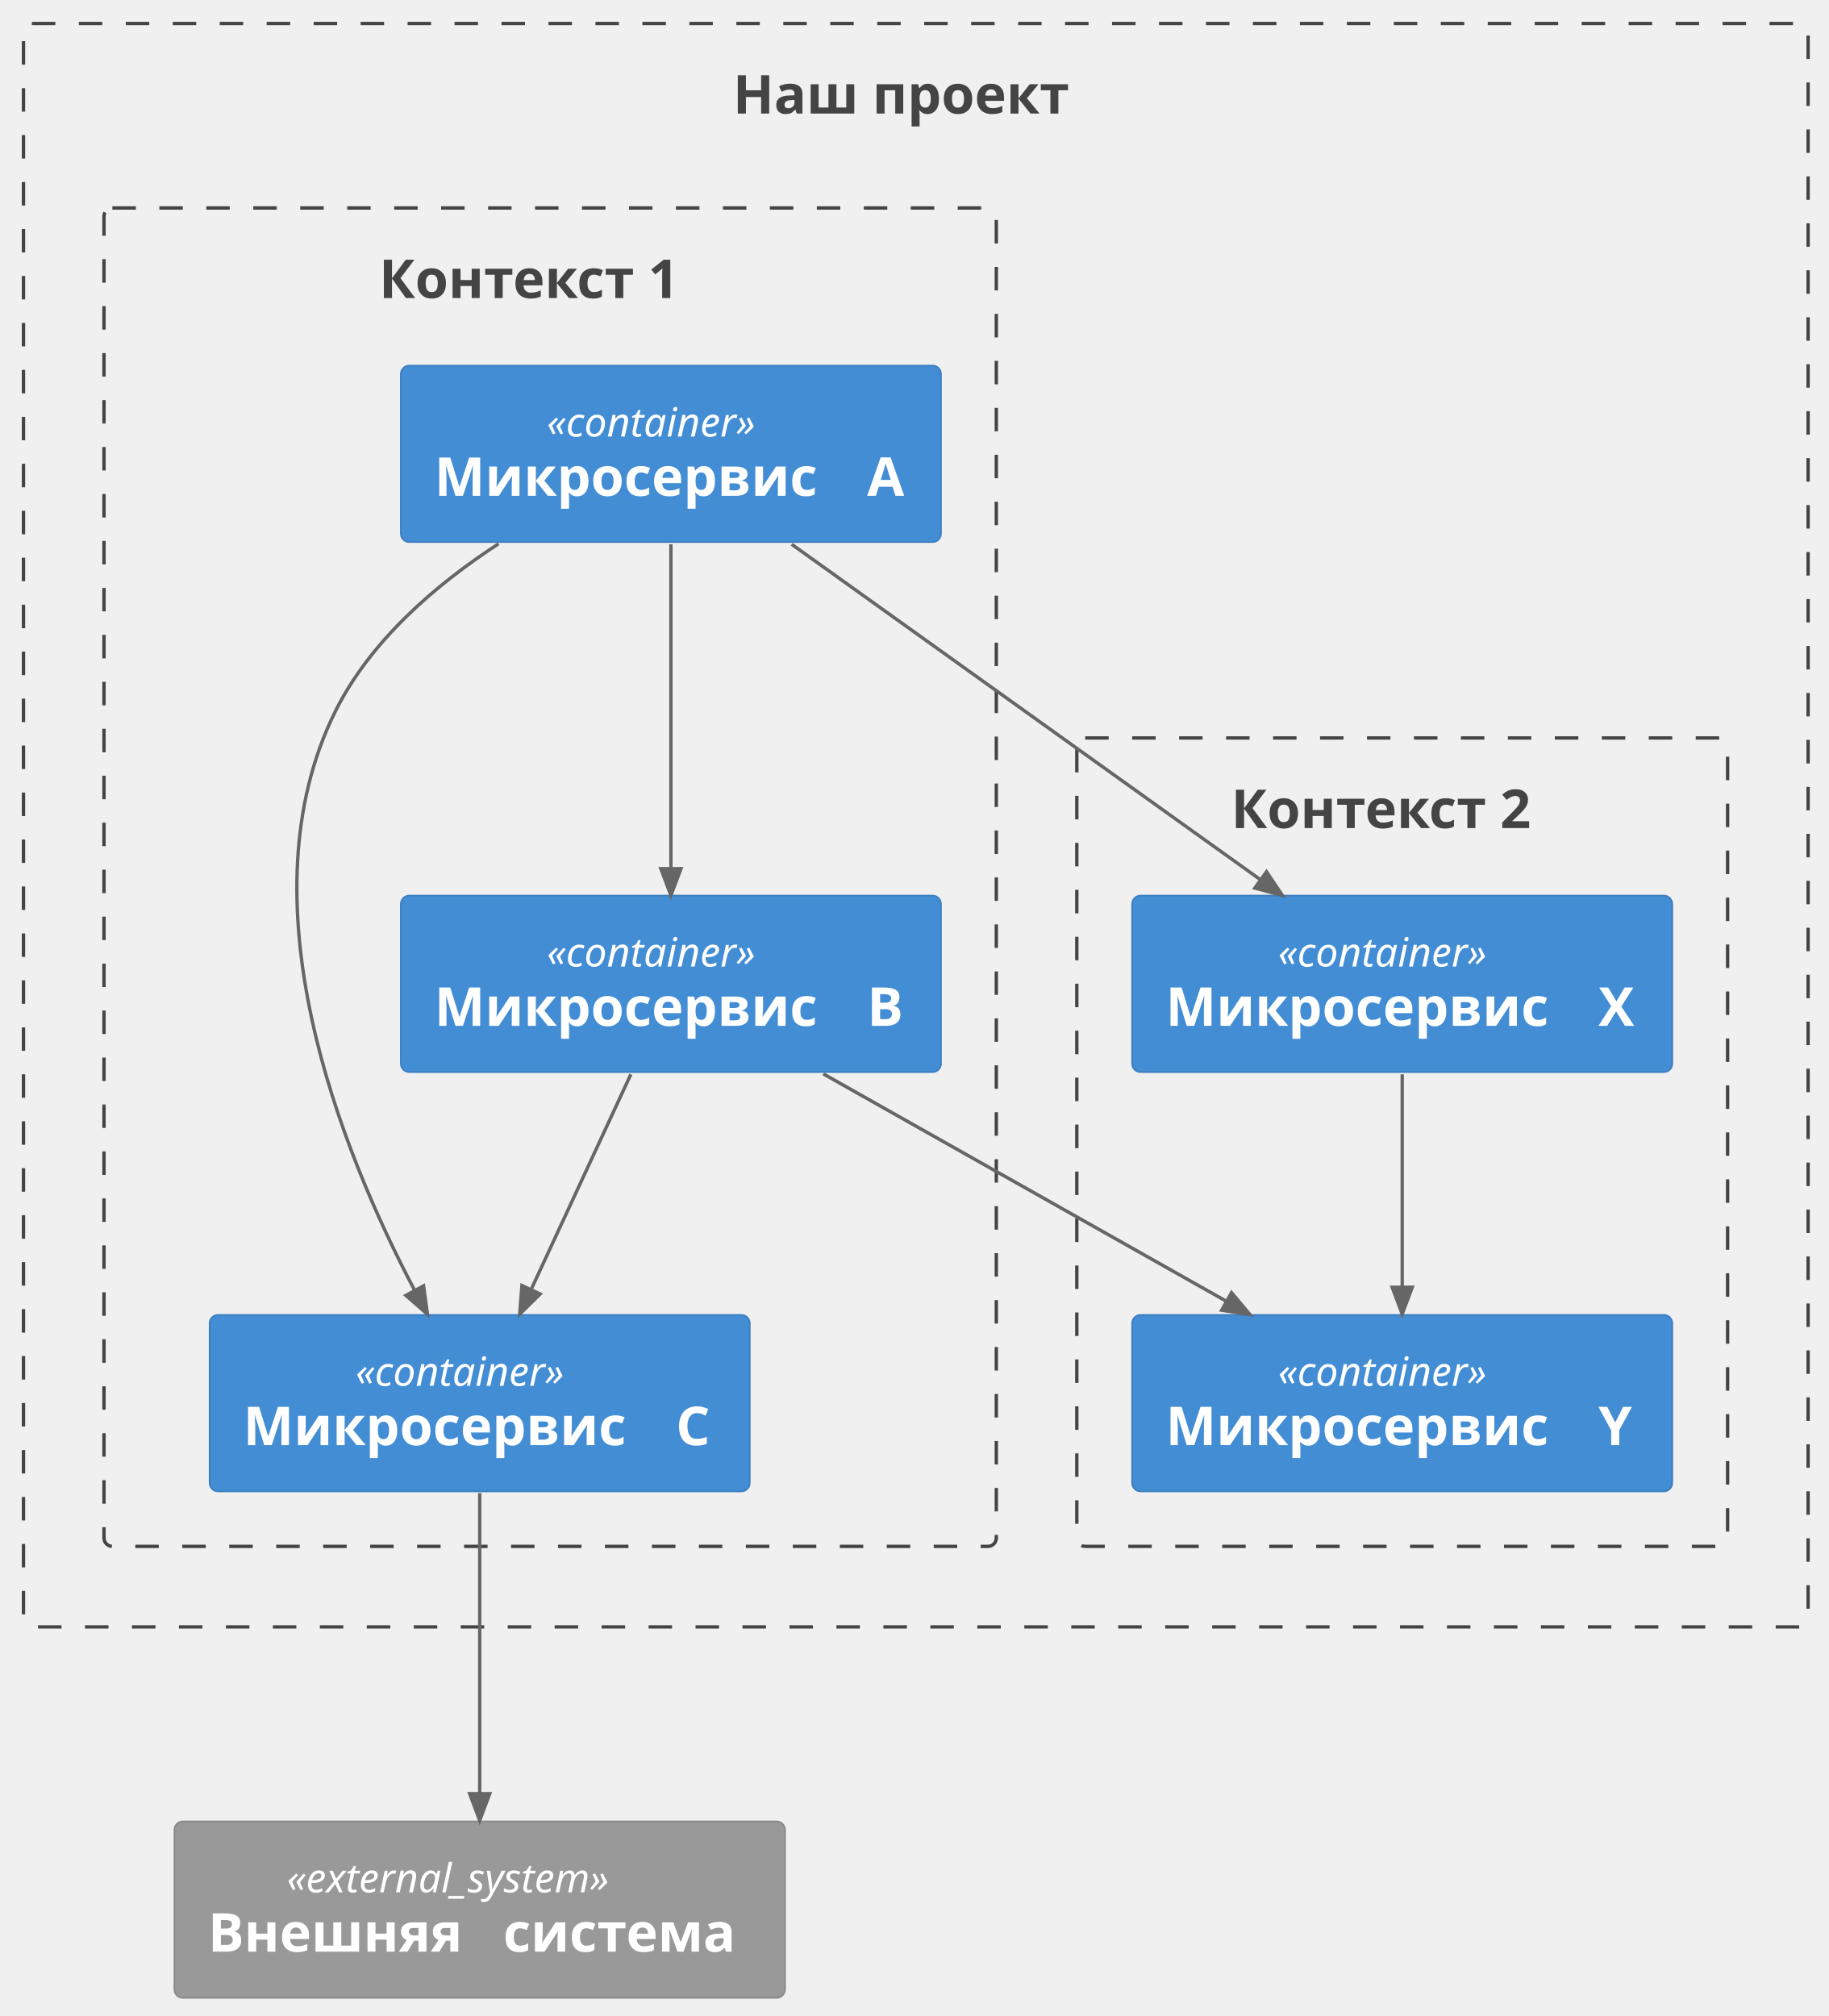
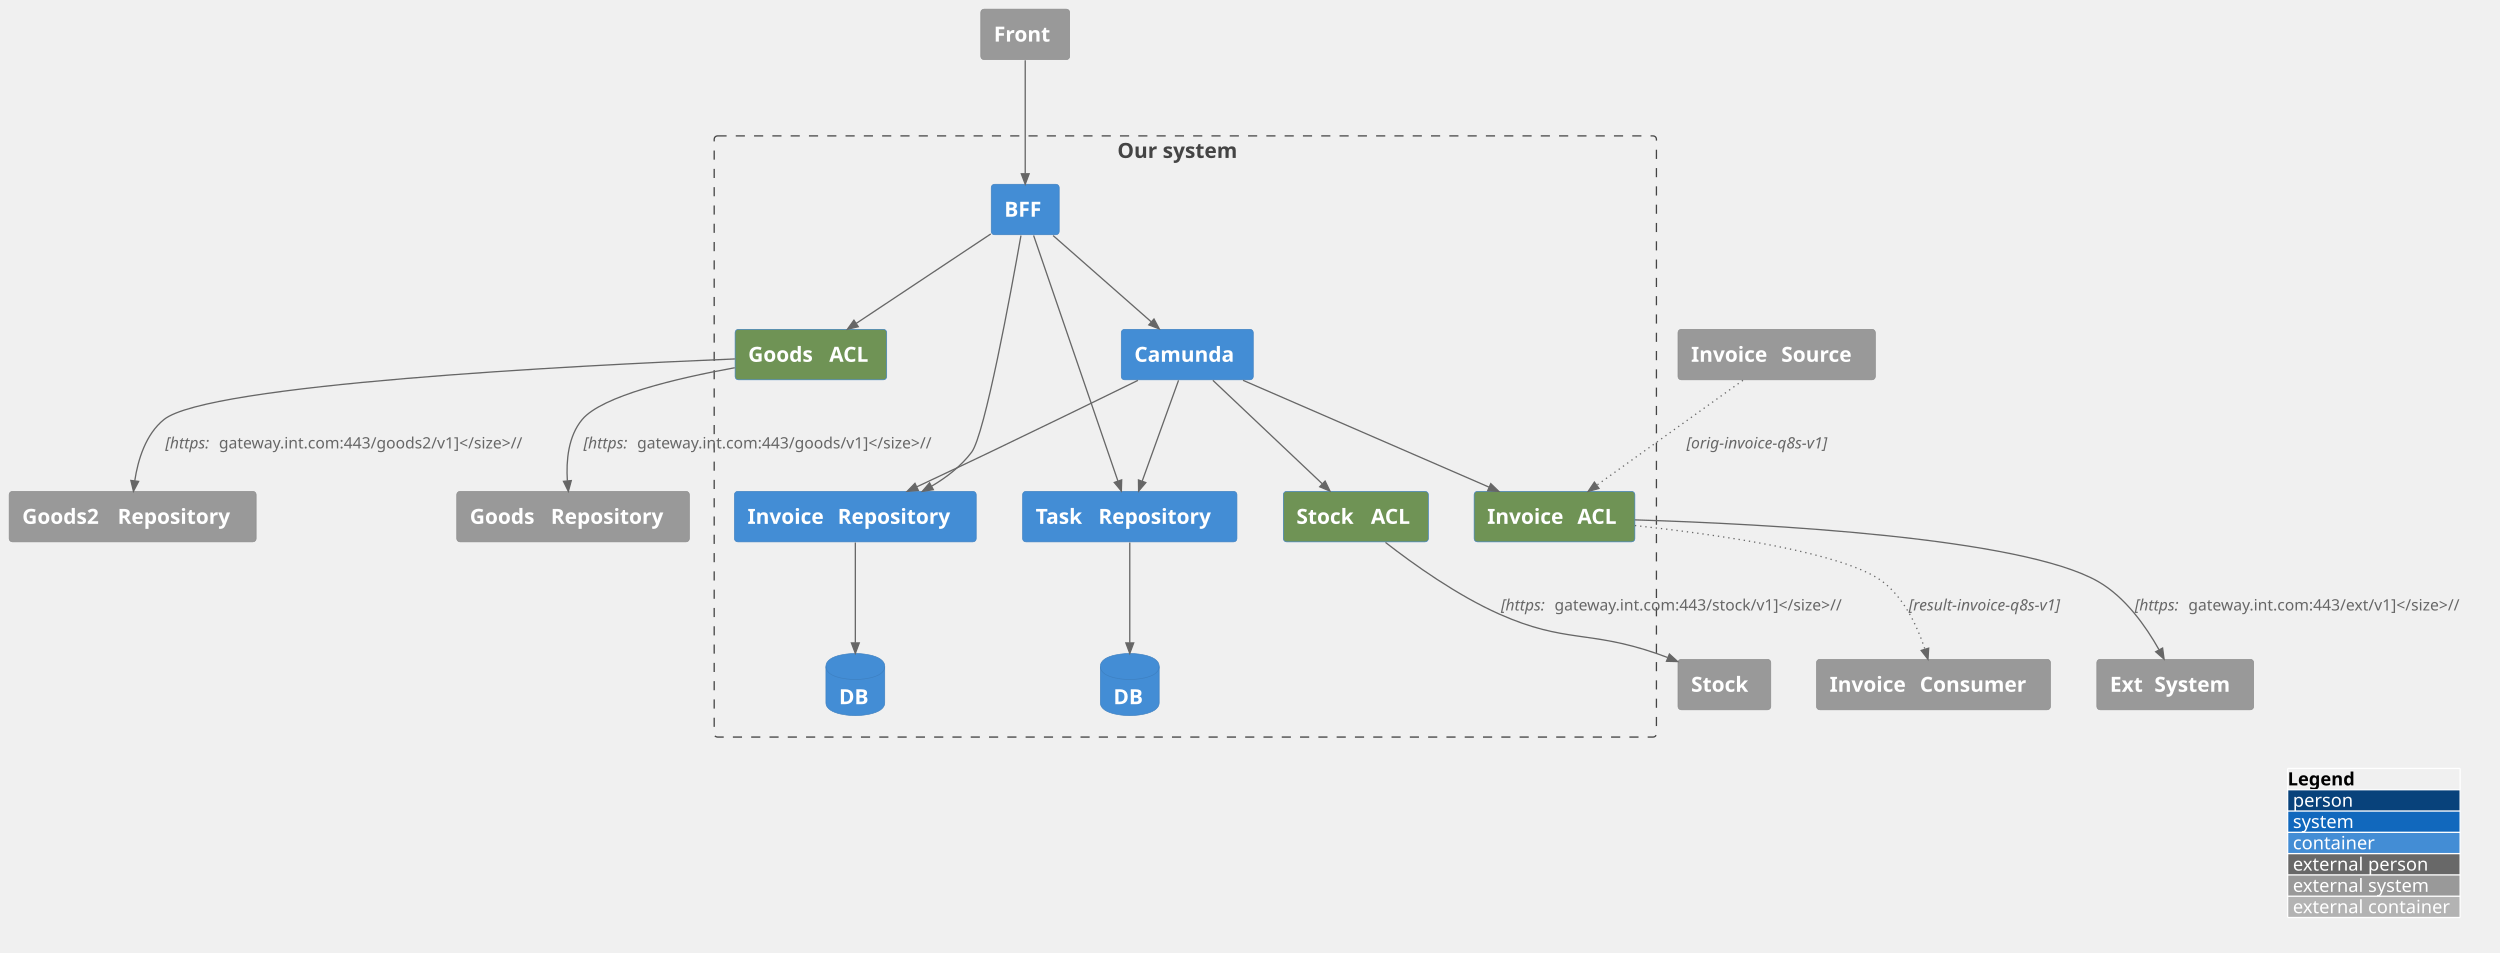
- <svg xmlns="http://www.w3.org/2000/svg" contentStyleType="text/css" height="601px" preserveAspectRatio="none" style="width:545px;height:601px;background:#FFFFFF;" version="1.1" viewBox="0 0 545 601" width="545px" zoomAndPan="magnify">
+ <svg xmlns="http://www.w3.org/2000/svg" contentStyleType="text/css" height="729px" preserveAspectRatio="none" style="width:1913px;height:729px;background:#FFFFFF;" version="1.1" viewBox="0 0 1913 729" width="1913px" zoomAndPan="magnify">
  <defs />
  <g>
-     <g id="cluster_boundary0">
-       <rect fill="none" height="478" rx="2.5" ry="2.5" style="stroke:#444444;stroke-width:1.0;stroke-dasharray:7.0,7.0;" width="532" x="7" y="7" />
-       <text fill="#444444" font-family="sans-serif" font-size="16" font-weight="bold" lengthAdjust="spacing" textLength="109" x="218.5" y="33.852">Наш проект</text>
-     </g>
-     <g id="cluster_boundary1">
-       <rect fill="none" height="399" rx="2.5" ry="2.5" style="stroke:#444444;stroke-width:1.0;stroke-dasharray:7.0,7.0;" width="266" x="31" y="62" />
-       <text fill="#444444" font-family="sans-serif" font-size="16" font-weight="bold" lengthAdjust="spacing" textLength="102" x="113" y="88.852">Контекст 1</text>
-     </g>
-     <g id="cluster_boundary2">
-       <rect fill="none" height="241" rx="2.5" ry="2.5" style="stroke:#444444;stroke-width:1.0;stroke-dasharray:7.0,7.0;" width="194" x="321" y="220" />
-       <text fill="#444444" font-family="sans-serif" font-size="16" font-weight="bold" lengthAdjust="spacing" textLength="102" x="367" y="246.852">Контекст 2</text>
-     </g>
-     <g id="elem_service1">
-       <rect fill="#438DD5" height="52.594" rx="2.5" ry="2.5" style="stroke:#3C7FC0;stroke-width:0.5;" width="161" x="119.5" y="109" />
-       <text fill="#FFFFFF" font-family="sans-serif" font-size="12" font-style="italic" lengthAdjust="spacing" textLength="74" x="163" y="130.139">«container»</text>
-       <text fill="#FFFFFF" font-family="sans-serif" font-size="16" font-weight="bold" lengthAdjust="spacing" textLength="123" x="129.5" y="147.82">Микросервис</text>
-       <text fill="#FFFFFF" font-family="sans-serif" font-size="16" font-weight="bold" lengthAdjust="spacing" textLength="6" x="252.5" y="147.82"> </text>
-       <text fill="#FFFFFF" font-family="sans-serif" font-size="16" font-weight="bold" lengthAdjust="spacing" textLength="12" x="258.5" y="147.82">A</text>
-     </g>
-     <g id="elem_service2">
-       <rect fill="#438DD5" height="52.594" rx="2.5" ry="2.5" style="stroke:#3C7FC0;stroke-width:0.5;" width="161" x="119.5" y="267" />
-       <text fill="#FFFFFF" font-family="sans-serif" font-size="12" font-style="italic" lengthAdjust="spacing" textLength="74" x="163" y="288.139">«container»</text>
-       <text fill="#FFFFFF" font-family="sans-serif" font-size="16" font-weight="bold" lengthAdjust="spacing" textLength="123" x="129.5" y="305.82">Микросервис</text>
-       <text fill="#FFFFFF" font-family="sans-serif" font-size="16" font-weight="bold" lengthAdjust="spacing" textLength="6" x="252.5" y="305.82"> </text>
-       <text fill="#FFFFFF" font-family="sans-serif" font-size="16" font-weight="bold" lengthAdjust="spacing" textLength="12" x="258.5" y="305.82">B</text>
-     </g>
-     <g id="elem_service3">
-       <rect fill="#438DD5" height="52.594" rx="2.5" ry="2.5" style="stroke:#3C7FC0;stroke-width:0.5;" width="161" x="62.5" y="392" />
-       <text fill="#FFFFFF" font-family="sans-serif" font-size="12" font-style="italic" lengthAdjust="spacing" textLength="74" x="106" y="413.139">«container»</text>
-       <text fill="#FFFFFF" font-family="sans-serif" font-size="16" font-weight="bold" lengthAdjust="spacing" textLength="123" x="72.5" y="430.82">Микросервис</text>
-       <text fill="#FFFFFF" font-family="sans-serif" font-size="16" font-weight="bold" lengthAdjust="spacing" textLength="6" x="195.5" y="430.82"> </text>
-       <text fill="#FFFFFF" font-family="sans-serif" font-size="16" font-weight="bold" lengthAdjust="spacing" textLength="12" x="201.5" y="430.82">C</text>
-     </g>
-     <g id="elem_service4">
-       <rect fill="#438DD5" height="52.594" rx="2.5" ry="2.5" style="stroke:#3C7FC0;stroke-width:0.5;" width="161" x="337.5" y="267" />
-       <text fill="#FFFFFF" font-family="sans-serif" font-size="12" font-style="italic" lengthAdjust="spacing" textLength="74" x="381" y="288.139">«container»</text>
-       <text fill="#FFFFFF" font-family="sans-serif" font-size="16" font-weight="bold" lengthAdjust="spacing" textLength="123" x="347.5" y="305.82">Микросервис</text>
-       <text fill="#FFFFFF" font-family="sans-serif" font-size="16" font-weight="bold" lengthAdjust="spacing" textLength="6" x="470.5" y="305.82"> </text>
-       <text fill="#FFFFFF" font-family="sans-serif" font-size="16" font-weight="bold" lengthAdjust="spacing" textLength="12" x="476.5" y="305.82">X</text>
-     </g>
-     <g id="elem_service5">
-       <rect fill="#438DD5" height="52.594" rx="2.5" ry="2.5" style="stroke:#3C7FC0;stroke-width:0.5;" width="161" x="337.5" y="392" />
-       <text fill="#FFFFFF" font-family="sans-serif" font-size="12" font-style="italic" lengthAdjust="spacing" textLength="74" x="381" y="413.139">«container»</text>
-       <text fill="#FFFFFF" font-family="sans-serif" font-size="16" font-weight="bold" lengthAdjust="spacing" textLength="123" x="347.5" y="430.82">Микросервис</text>
-       <text fill="#FFFFFF" font-family="sans-serif" font-size="16" font-weight="bold" lengthAdjust="spacing" textLength="6" x="470.5" y="430.82"> </text>
-       <text fill="#FFFFFF" font-family="sans-serif" font-size="16" font-weight="bold" lengthAdjust="spacing" textLength="12" x="476.5" y="430.82">Y</text>
-     </g>
-     <g id="elem_ext">
-       <rect fill="#999999" height="52.594" rx="2.5" ry="2.5" style="stroke:#8A8A8A;stroke-width:0.5;" width="182" x="52" y="543" />
-       <text fill="#FFFFFF" font-family="sans-serif" font-size="12" font-style="italic" lengthAdjust="spacing" textLength="115" x="85.5" y="564.139">«external_system»</text>
-       <text fill="#FFFFFF" font-family="sans-serif" font-size="16" font-weight="bold" lengthAdjust="spacing" textLength="82" x="62" y="581.82">Внешняя</text>
-       <text fill="#FFFFFF" font-family="sans-serif" font-size="16" font-weight="bold" lengthAdjust="spacing" textLength="6" x="144" y="581.82"> </text>
-       <text fill="#FFFFFF" font-family="sans-serif" font-size="16" font-weight="bold" lengthAdjust="spacing" textLength="74" x="150" y="581.82">система</text>
-     </g>
-     <g id="link_service1_service2">
-       <path d="M200,162.26 C200,188.65 200,229.79 200,258.76 " fill="none" id="service1-to-service2" style="stroke:#666666;stroke-width:1.0;" />
-       <polygon fill="#666666" points="200,266.96,203,258.96,197,258.96,200,266.96" style="stroke:#666666;stroke-width:1.0;" />
-       <text fill="#666666" font-family="sans-serif" font-size="0" lengthAdjust="spacing" textLength="0" x="201" y="193">.</text>
-     </g>
-     <g id="link_service1_service3">
-       <path d="M148.61,162.11 C129.73,174.4 110.42,191.07 100,212 C71.87,268.48 101.45,342.54 123.55,384.58 " fill="none" id="service1-to-service3" style="stroke:#666666;stroke-width:1.0;" />
-       <polygon fill="#666666" points="127.43,391.8,126.272,383.335,120.991,386.184,127.43,391.8" style="stroke:#666666;stroke-width:1.0;" />
-       <text fill="#666666" font-family="sans-serif" font-size="0" lengthAdjust="spacing" textLength="0" x="101" y="288.5">.</text>
-     </g>
-     <g id="link_service2_service3">
-       <path d="M188.05,320.28 C179.42,338.9 167.7,364.19 158.38,384.32 " fill="none" id="service2-to-service3" style="stroke:#666666;stroke-width:1.0;" />
-       <polygon fill="#666666" points="154.93,391.75,161.021,385.759,155.58,383.231,154.93,391.75" style="stroke:#666666;stroke-width:1.0;" />
-       <text fill="#666666" font-family="sans-serif" font-size="0" lengthAdjust="spacing" textLength="0" x="174" y="351">.</text>
-     </g>
-     <g id="link_service1_service4">
-       <path d="M236,162.26 C274.37,189.72 335.09,233.17 375.72,262.24 " fill="none" id="service1-to-service4" style="stroke:#666666;stroke-width:1.0;" />
-       <polygon fill="#666666" points="382.31,266.96,377.544,259.869,374.056,264.751,382.31,266.96" style="stroke:#666666;stroke-width:1.0;" />
-       <text fill="#666666" font-family="sans-serif" font-size="0" lengthAdjust="spacing" textLength="0" x="290" y="193">.</text>
-     </g>
-     <g id="link_service2_service5">
-       <path d="M245.43,320.14 C280.41,339.87 328.82,367.18 365.46,387.86 " fill="none" id="service2-to-service5" style="stroke:#666666;stroke-width:1.0;" />
-       <polygon fill="#666666" points="372.62,391.9,367.123,385.359,364.178,390.586,372.62,391.9" style="stroke:#666666;stroke-width:1.0;" />
-       <text fill="#666666" font-family="sans-serif" font-size="0" lengthAdjust="spacing" textLength="0" x="316" y="351">.</text>
-     </g>
-     <g id="link_service4_service5">
-       <path d="M418,320.28 C418,338.65 418,363.53 418,383.51 " fill="none" id="service4-to-service5" style="stroke:#666666;stroke-width:1.0;" />
-       <polygon fill="#666666" points="418,391.75,421,383.75,415,383.75,418,391.75" style="stroke:#666666;stroke-width:1.0;" />
-       <text fill="#666666" font-family="sans-serif" font-size="0" lengthAdjust="spacing" textLength="0" x="419" y="351">.</text>
-     </g>
-     <g id="link_service3_ext">
-       <path d="M143,445.11 C143,469.85 143,507.45 143,534.64 " fill="none" id="service3-to-ext" style="stroke:#666666;stroke-width:1.0;" />
-       <polygon fill="#666666" points="143,542.72,146,534.72,140,534.72,143,542.72" style="stroke:#666666;stroke-width:1.0;" />
-       <text fill="#666666" font-family="sans-serif" font-size="0" lengthAdjust="spacing" textLength="0" x="144" y="502">.</text>
-     </g>
+     <g id="cluster_our_system">
+       <rect fill="none" height="460" rx="2.5" ry="2.5" style="stroke:#444444;stroke-width:1.0;stroke-dasharray:7.0,7.0;" width="721" x="546.5" y="104" />
+       <text fill="#444444" font-family="sans-serif" font-size="16" font-weight="bold" lengthAdjust="spacing" textLength="104" x="855" y="120.852">Our system</text>
+     </g>
+     <g id="elem_bff">
+       <rect fill="#438DD5" height="38.625" rx="2.5" ry="2.5" style="stroke:#3C7FC0;stroke-width:0.5;" width="52" x="758.5" y="141" />
+       <text fill="#FFFFFF" font-family="sans-serif" font-size="16" font-weight="bold" lengthAdjust="spacing" textLength="32" x="768.5" y="165.852">BFF</text>
+     </g>
+     <g id="elem_goods_acl">
+       <rect fill="#6F9355" height="38.625" rx="2.5" ry="2.5" style="stroke:#3C7FC0;stroke-width:0.5;" width="116" x="562.5" y="252" />
+       <text fill="#FFFFFF" font-family="sans-serif" font-size="16" font-weight="bold" lengthAdjust="spacing" textLength="56" x="572.5" y="276.852">Goods</text>
+       <text fill="#FFFFFF" font-family="sans-serif" font-size="16" font-weight="bold" lengthAdjust="spacing" textLength="6" x="628.5" y="276.852"> </text>
+       <text fill="#FFFFFF" font-family="sans-serif" font-size="16" font-weight="bold" lengthAdjust="spacing" textLength="34" x="634.5" y="276.852">ACL</text>
+     </g>
+     <g id="elem_camunda">
+       <rect fill="#438DD5" height="38.625" rx="2.5" ry="2.5" style="stroke:#3C7FC0;stroke-width:0.5;" width="101" x="858" y="252" />
+       <text fill="#FFFFFF" font-family="sans-serif" font-size="16" font-weight="bold" lengthAdjust="spacing" textLength="81" x="868" y="276.852">Camunda</text>
+     </g>
+     <g id="elem_task_repository">
+       <rect fill="#438DD5" height="38.625" rx="2.5" ry="2.5" style="stroke:#3C7FC0;stroke-width:0.5;" width="164" x="782.5" y="376" />
+       <text fill="#FFFFFF" font-family="sans-serif" font-size="16" font-weight="bold" lengthAdjust="spacing" textLength="42" x="792.5" y="400.852">Task</text>
+       <text fill="#FFFFFF" font-family="sans-serif" font-size="16" font-weight="bold" lengthAdjust="spacing" textLength="6" x="834.5" y="400.852"> </text>
+       <text fill="#FFFFFF" font-family="sans-serif" font-size="16" font-weight="bold" lengthAdjust="spacing" textLength="96" x="840.5" y="400.852">Repository</text>
+     </g>
+     <g id="elem_invoice_repository">
+       <rect fill="#438DD5" height="38.625" rx="2.5" ry="2.5" style="stroke:#3C7FC0;stroke-width:0.5;" width="185" x="562" y="376" />
+       <text fill="#FFFFFF" font-family="sans-serif" font-size="16" font-weight="bold" lengthAdjust="spacing" textLength="63" x="572" y="400.852">Invoice</text>
+       <text fill="#FFFFFF" font-family="sans-serif" font-size="16" font-weight="bold" lengthAdjust="spacing" textLength="6" x="635" y="400.852"> </text>
+       <text fill="#FFFFFF" font-family="sans-serif" font-size="16" font-weight="bold" lengthAdjust="spacing" textLength="96" x="641" y="400.852">Repository</text>
+     </g>
+     <g id="elem_invoice_acl">
+       <rect fill="#6F9355" height="38.625" rx="2.5" ry="2.5" style="stroke:#3C7FC0;stroke-width:0.5;" width="123" x="1128" y="376" />
+       <text fill="#FFFFFF" font-family="sans-serif" font-size="16" font-weight="bold" lengthAdjust="spacing" textLength="63" x="1138" y="400.852">Invoice</text>
+       <text fill="#FFFFFF" font-family="sans-serif" font-size="16" font-weight="bold" lengthAdjust="spacing" textLength="6" x="1201" y="400.852"> </text>
+       <text fill="#FFFFFF" font-family="sans-serif" font-size="16" font-weight="bold" lengthAdjust="spacing" textLength="34" x="1207" y="400.852">ACL</text>
+     </g>
+     <g id="elem_stock_acl">
+       <rect fill="#6F9355" height="38.625" rx="2.5" ry="2.5" style="stroke:#3C7FC0;stroke-width:0.5;" width="111" x="982" y="376" />
+       <text fill="#FFFFFF" font-family="sans-serif" font-size="16" font-weight="bold" lengthAdjust="spacing" textLength="51" x="992" y="400.852">Stock</text>
+       <text fill="#FFFFFF" font-family="sans-serif" font-size="16" font-weight="bold" lengthAdjust="spacing" textLength="6" x="1043" y="400.852"> </text>
+       <text fill="#FFFFFF" font-family="sans-serif" font-size="16" font-weight="bold" lengthAdjust="spacing" textLength="34" x="1049" y="400.852">ACL</text>
+     </g>
+     <g id="elem_task_repository_db">
+       <path d="M842,510 C842,500 864.5,500 864.5,500 C864.5,500 887,500 887,510 L887,537.625 C887,547.625 864.5,547.625 864.5,547.625 C864.5,547.625 842,547.625 842,537.625 L842,510 " fill="#438DD5" style="stroke:#3C7FC0;stroke-width:0.5;" />
+       <path d="M842,510 C842,520 864.5,520 864.5,520 C864.5,520 887,520 887,510 " fill="none" style="stroke:#3C7FC0;stroke-width:0.5;" />
+       <text fill="#FFFFFF" font-family="sans-serif" font-size="16" font-weight="bold" lengthAdjust="spacing" textLength="25" x="852" y="538.852">DB</text>
+     </g>
+     <g id="elem_invoice_repository_db">
+       <path d="M632,510 C632,500 654.5,500 654.5,500 C654.5,500 677,500 677,510 L677,537.625 C677,547.625 654.5,547.625 654.5,547.625 C654.5,547.625 632,547.625 632,537.625 L632,510 " fill="#438DD5" style="stroke:#3C7FC0;stroke-width:0.5;" />
+       <path d="M632,510 C632,520 654.5,520 654.5,520 C654.5,520 677,520 677,510 " fill="none" style="stroke:#3C7FC0;stroke-width:0.5;" />
+       <text fill="#FFFFFF" font-family="sans-serif" font-size="16" font-weight="bold" lengthAdjust="spacing" textLength="25" x="642" y="538.852">DB</text>
+     </g>
+     <g id="elem_stock">
+       <rect fill="#999999" height="38.625" rx="2.5" ry="2.5" style="stroke:#8A8A8A;stroke-width:0.5;" width="71" x="1284" y="504.5" />
+       <text fill="#FFFFFF" font-family="sans-serif" font-size="16" font-weight="bold" lengthAdjust="spacing" textLength="51" x="1294" y="529.352">Stock</text>
+     </g>
+     <g id="elem_ext_system">
+       <rect fill="#999999" height="38.625" rx="2.5" ry="2.5" style="stroke:#8A8A8A;stroke-width:0.5;" width="120" x="1604.5" y="504.5" />
+       <text fill="#FFFFFF" font-family="sans-serif" font-size="16" font-weight="bold" lengthAdjust="spacing" textLength="28" x="1614.5" y="529.352">Ext</text>
+       <text fill="#FFFFFF" font-family="sans-serif" font-size="16" font-weight="bold" lengthAdjust="spacing" textLength="6" x="1642.5" y="529.352"> </text>
+       <text fill="#FFFFFF" font-family="sans-serif" font-size="16" font-weight="bold" lengthAdjust="spacing" textLength="66" x="1648.5" y="529.352">System</text>
+     </g>
+     <g id="elem_invoice_source">
+       <rect fill="#999999" height="38.625" rx="2.5" ry="2.5" style="stroke:#8A8A8A;stroke-width:0.5;" width="151" x="1284" y="252" />
+       <text fill="#FFFFFF" font-family="sans-serif" font-size="16" font-weight="bold" lengthAdjust="spacing" textLength="63" x="1294" y="276.852">Invoice</text>
+       <text fill="#FFFFFF" font-family="sans-serif" font-size="16" font-weight="bold" lengthAdjust="spacing" textLength="6" x="1357" y="276.852"> </text>
+       <text fill="#FFFFFF" font-family="sans-serif" font-size="16" font-weight="bold" lengthAdjust="spacing" textLength="62" x="1363" y="276.852">Source</text>
+     </g>
+     <g id="elem_invoice_dest">
+       <rect fill="#999999" height="38.625" rx="2.5" ry="2.5" style="stroke:#8A8A8A;stroke-width:0.5;" width="179" x="1390" y="504.5" />
+       <text fill="#FFFFFF" font-family="sans-serif" font-size="16" font-weight="bold" lengthAdjust="spacing" textLength="63" x="1400" y="529.352">Invoice</text>
+       <text fill="#FFFFFF" font-family="sans-serif" font-size="16" font-weight="bold" lengthAdjust="spacing" textLength="6" x="1463" y="529.352"> </text>
+       <text fill="#FFFFFF" font-family="sans-serif" font-size="16" font-weight="bold" lengthAdjust="spacing" textLength="90" x="1469" y="529.352">Consumer</text>
+     </g>
+     <g id="elem_goods_repository">
+       <rect fill="#999999" height="38.625" rx="2.5" ry="2.5" style="stroke:#8A8A8A;stroke-width:0.5;" width="178" x="349.5" y="376" />
+       <text fill="#FFFFFF" font-family="sans-serif" font-size="16" font-weight="bold" lengthAdjust="spacing" textLength="56" x="359.5" y="400.852">Goods</text>
+       <text fill="#FFFFFF" font-family="sans-serif" font-size="16" font-weight="bold" lengthAdjust="spacing" textLength="6" x="415.5" y="400.852"> </text>
+       <text fill="#FFFFFF" font-family="sans-serif" font-size="16" font-weight="bold" lengthAdjust="spacing" textLength="96" x="421.5" y="400.852">Repository</text>
+     </g>
+     <g id="elem_goods2_repository">
+       <rect fill="#999999" height="38.625" rx="2.5" ry="2.5" style="stroke:#8A8A8A;stroke-width:0.5;" width="189" x="7" y="376" />
+       <text fill="#FFFFFF" font-family="sans-serif" font-size="16" font-weight="bold" lengthAdjust="spacing" textLength="67" x="17" y="400.852">Goods2</text>
+       <text fill="#FFFFFF" font-family="sans-serif" font-size="16" font-weight="bold" lengthAdjust="spacing" textLength="6" x="84" y="400.852"> </text>
+       <text fill="#FFFFFF" font-family="sans-serif" font-size="16" font-weight="bold" lengthAdjust="spacing" textLength="96" x="90" y="400.852">Repository</text>
+     </g>
+     <g id="elem_front">
+       <rect fill="#999999" height="38.625" rx="2.5" ry="2.5" style="stroke:#8A8A8A;stroke-width:0.5;" width="68" x="750.5" y="7" />
+       <text fill="#FFFFFF" font-family="sans-serif" font-size="16" font-weight="bold" lengthAdjust="spacing" textLength="48" x="760.5" y="31.852">Front</text>
+     </g>
+     <g id="link_front_bff">
+       <path d="M784.5,46.13 C784.5,68.73 784.5,107 784.5,132.75 " fill="none" id="front-to-bff" style="stroke:#666666;stroke-width:1.0;" />
+       <polygon fill="#666666" points="784.5,140.96,787.5,132.96,781.5,132.96,784.5,140.96" style="stroke:#666666;stroke-width:1.0;" />
+       <text fill="#666666" font-family="sans-serif" font-size="0" lengthAdjust="spacing" textLength="0" x="785.5" y="77">.</text>
+     </g>
+     <g id="link_bff_camunda">
+       <path d="M805.82,180.24 C826.58,198.49 858.23,226.31 880.91,246.24 " fill="none" id="bff-to-camunda" style="stroke:#666666;stroke-width:1.0;" />
+       <polygon fill="#666666" points="887.05,251.64,883.03,244.101,879.064,248.603,887.05,251.64" style="stroke:#666666;stroke-width:1.0;" />
+       <text fill="#666666" font-family="sans-serif" font-size="0" lengthAdjust="spacing" textLength="0" x="850.5" y="211">.</text>
+     </g>
+     <g id="link_camunda_stock_acl">
+       <path d="M928.09,291.03 C950.44,312.17 987.08,346.82 1011.73,370.13 " fill="none" id="camunda-to-stock_acl" style="stroke:#666666;stroke-width:1.0;" />
+       <polygon fill="#666666" points="1017.72,375.8,1013.969,368.123,1009.846,372.482,1017.72,375.8" style="stroke:#666666;stroke-width:1.0;" />
+       <text fill="#666666" font-family="sans-serif" font-size="0" lengthAdjust="spacing" textLength="0" x="985.5" y="328.5">.</text>
+     </g>
+     <g id="link_stock_acl_stock">
+       <path d="M1060.16,415.06 C1081.49,431.68 1114.95,455.58 1147.5,470 C1197.76,492.27 1215.5,482.15 1267.5,500 C1270.33,500.97 1273.21,502.03 1276.1,503.15 " fill="none" id="stock_acl-to-stock" style="stroke:#666666;stroke-width:1.0;" />
+       <polygon fill="#666666" points="1283.73,506.23,1277.43,500.459,1275.188,506.024,1283.73,506.23" style="stroke:#666666;stroke-width:1.0;" />
+       <text fill="#666666" font-family="sans-serif" font-size="0" lengthAdjust="spacing" textLength="0" x="1292" y="446">.</text>
+       <text fill="#666666" font-family="sans-serif" font-size="12" font-style="italic" lengthAdjust="spacing" textLength="41" x="1148.5" y="467.139">[https:</text>
+       <text fill="#666666" font-family="sans-serif" font-size="12" lengthAdjust="spacing" textLength="246" x="1189.5" y="467.139">gateway.int.com:443/stock/v1]&lt;/size&gt;//</text>
+     </g>
+     <g id="link_bff_goods_acl">
+       <path d="M758.15,179.01 C730.2,197.59 685.93,227.02 655.17,247.46 " fill="none" id="bff-to-goods_acl" style="stroke:#666666;stroke-width:1.0;" />
+       <polygon fill="#666666" points="648.43,251.94,656.752,250.007,653.429,245.011,648.43,251.94" style="stroke:#666666;stroke-width:1.0;" />
+       <text fill="#666666" font-family="sans-serif" font-size="0" lengthAdjust="spacing" textLength="0" x="707.5" y="211">.</text>
+     </g>
+     <g id="link_goods_acl_goods_repository">
+       <path d="M562.25,281.4 C517.4,289.52 460.59,303 445.5,321 C434.8,333.76 433.16,352.51 434.14,367.87 " fill="none" id="goods_acl-to-goods_repository" style="stroke:#666666;stroke-width:1.0;" />
+       <polygon fill="#666666" points="434.91,376,437.14,367.752,431.167,368.32,434.91,376" style="stroke:#666666;stroke-width:1.0;" />
+       <text fill="#666666" font-family="sans-serif" font-size="0" lengthAdjust="spacing" textLength="0" x="592.5" y="322">.</text>
+       <text fill="#666666" font-family="sans-serif" font-size="12" font-style="italic" lengthAdjust="spacing" textLength="41" x="446.5" y="343.139">[https:</text>
+       <text fill="#666666" font-family="sans-serif" font-size="12" lengthAdjust="spacing" textLength="251" x="487.5" y="343.139">gateway.int.com:443/goods/v1]&lt;/size&gt;//</text>
+     </g>
+     <g id="link_goods_acl_goods2_repository">
+       <path d="M562.32,274.66 C438.82,279.75 158.96,294.14 125.5,321 C111.5,332.23 105.58,351.78 103.12,367.89 " fill="none" id="goods_acl-to-goods2_repository" style="stroke:#666666;stroke-width:1.0;" />
+       <polygon fill="#666666" points="102.12,375.94,106.082,368.37,100.128,367.631,102.12,375.94" style="stroke:#666666;stroke-width:1.0;" />
+       <text fill="#666666" font-family="sans-serif" font-size="0" lengthAdjust="spacing" textLength="0" x="276.5" y="322">.</text>
+       <text fill="#666666" font-family="sans-serif" font-size="12" font-style="italic" lengthAdjust="spacing" textLength="41" x="126.5" y="343.139">[https:</text>
+       <text fill="#666666" font-family="sans-serif" font-size="12" lengthAdjust="spacing" textLength="259" x="167.5" y="343.139">gateway.int.com:443/goods2/v1]&lt;/size&gt;//</text>
+     </g>
+     <g id="link_bff_task_repository">
+       <path d="M790.91,180.17 C805.07,221.41 839.05,320.38 855.4,368.01 " fill="none" id="bff-to-task_repository" style="stroke:#666666;stroke-width:1.0;" />
+       <polygon fill="#666666" points="858.06,375.74,858.299,367.199,852.624,369.148,858.06,375.74" style="stroke:#666666;stroke-width:1.0;" />
+       <text fill="#666666" font-family="sans-serif" font-size="0" lengthAdjust="spacing" textLength="0" x="828.5" y="266.5">.</text>
+     </g>
+     <g id="link_task_repository_task_repository_db">
+       <path d="M864.5,415.17 C864.5,435.33 864.5,467.8 864.5,491.84 " fill="none" id="task_repository-to-task_repository_db" style="stroke:#666666;stroke-width:1.0;" />
+       <polygon fill="#666666" points="864.5,499.96,867.5,491.96,861.5,491.96,864.5,499.96" style="stroke:#666666;stroke-width:1.0;" />
+       <text fill="#666666" font-family="sans-serif" font-size="0" lengthAdjust="spacing" textLength="0" x="865.5" y="452.5">.</text>
+     </g>
+     <g id="link_bff_invoice_repository">
+       <path d="M781.24,180.24 C773.43,224.48 753.51,332.7 743.5,346 C735.52,356.59 724.53,365.15 712.99,371.96 " fill="none" id="bff-to-invoice_repository" style="stroke:#666666;stroke-width:1.0;" />
+       <polygon fill="#666666" points="705.76,375.97,714.211,374.71,711.299,369.464,705.76,375.97" style="stroke:#666666;stroke-width:1.0;" />
+       <text fill="#666666" font-family="sans-serif" font-size="0" lengthAdjust="spacing" textLength="0" x="768.5" y="266.5">.</text>
+     </g>
+     <g id="link_invoice_repository_invoice_repository_db">
+       <path d="M654.5,415.17 C654.5,435.33 654.5,467.8 654.5,491.84 " fill="none" id="invoice_repository-to-invoice_repository_db" style="stroke:#666666;stroke-width:1.0;" />
+       <polygon fill="#666666" points="654.5,499.96,657.5,491.96,651.5,491.96,654.5,499.96" style="stroke:#666666;stroke-width:1.0;" />
+       <text fill="#666666" font-family="sans-serif" font-size="0" lengthAdjust="spacing" textLength="0" x="655.5" y="452.5">.</text>
+     </g>
+     <g id="link_camunda_task_repository">
+       <path d="M901.82,291.03 C894.42,311.54 882.43,344.77 874.05,368.03 " fill="none" id="camunda-to-task_repository" style="stroke:#666666;stroke-width:1.0;" />
+       <polygon fill="#666666" points="871.25,375.8,876.789,369.295,871.146,367.257,871.25,375.8" style="stroke:#666666;stroke-width:1.0;" />
+       <text fill="#666666" font-family="sans-serif" font-size="0" lengthAdjust="spacing" textLength="0" x="890.5" y="328.5">.</text>
+     </g>
+     <g id="link_camunda_invoice_repository">
+       <path d="M870.71,291.06 C840.21,306 796.16,327.49 757.5,346 C739.25,354.74 719.12,364.24 701.54,372.51 " fill="none" id="camunda-to-invoice_repository" style="stroke:#666666;stroke-width:1.0;" />
+       <polygon fill="#666666" points="694.17,375.96,702.687,375.276,700.137,369.845,694.17,375.96" style="stroke:#666666;stroke-width:1.0;" />
+       <text fill="#666666" font-family="sans-serif" font-size="0" lengthAdjust="spacing" textLength="0" x="807.5" y="328.5">.</text>
+     </g>
+     <g id="link_camunda_invoice_acl">
+       <path d="M951.18,291.03 C1001.77,312.99 1085.95,349.54 1139.53,372.81 " fill="none" id="camunda-to-invoice_acl" style="stroke:#666666;stroke-width:1.0;" />
+       <polygon fill="#666666" points="1146.88,376,1140.735,370.064,1138.347,375.568,1146.88,376" style="stroke:#666666;stroke-width:1.0;" />
+       <text fill="#666666" font-family="sans-serif" font-size="0" lengthAdjust="spacing" textLength="0" x="1074.5" y="328.5">.</text>
+     </g>
+     <g id="link_invoice_source_invoice_acl">
+       <path d="M1333.68,291.03 C1303.76,312.5 1254.43,347.9 1221.95,371.22 " fill="none" id="invoice_source-to-invoice_acl" style="stroke:#666666;stroke-width:1.0;stroke-dasharray:1.0,3.0;" />
+       <polygon fill="#666666" points="1215.28,376,1223.527,373.767,1220.025,368.895,1215.28,376" style="stroke:#666666;stroke-width:1.0;" />
+       <text fill="#666666" font-family="sans-serif" font-size="0" lengthAdjust="spacing" textLength="0" x="1353" y="322">.</text>
+       <text fill="#666666" font-family="sans-serif" font-size="12" font-style="italic" lengthAdjust="spacing" textLength="125" x="1290.5" y="343.139">[orig-invoice-q8s-v1]</text>
+     </g>
+     <g id="link_invoice_acl_invoice_dest">
+       <path d="M1251.04,402.14 C1315.49,409.12 1411.33,422.87 1440.5,445 C1457.08,457.58 1467.11,479.15 1472.83,496.42 " fill="none" id="invoice_acl-to-invoice_dest" style="stroke:#666666;stroke-width:1.0;stroke-dasharray:1.0,3.0;" />
+       <polygon fill="#666666" points="1475.3,504.5,1475.828,495.972,1470.091,497.728,1475.3,504.5" style="stroke:#666666;stroke-width:1.0;" />
+       <text fill="#666666" font-family="sans-serif" font-size="0" lengthAdjust="spacing" textLength="0" x="1528.5" y="446">.</text>
+       <text fill="#666666" font-family="sans-serif" font-size="12" font-style="italic" lengthAdjust="spacing" textLength="136" x="1460.5" y="467.139">[result-invoice-q8s-v1]</text>
+     </g>
+     <g id="link_invoice_acl_ext_system">
+       <path d="M1251.01,397.81 C1351.72,400.92 1546.49,411.24 1605.5,445 C1626.26,456.88 1642.04,479.3 1652.03,497.07 " fill="none" id="invoice_acl-to-ext_system" style="stroke:#666666;stroke-width:1.0;" />
+       <polygon fill="#666666" points="1655.96,504.36,1654.815,495.893,1649.53,498.734,1655.96,504.36" style="stroke:#666666;stroke-width:1.0;" />
+       <text fill="#666666" font-family="sans-serif" font-size="0" lengthAdjust="spacing" textLength="0" x="1769.5" y="446">.</text>
+       <text fill="#666666" font-family="sans-serif" font-size="12" font-style="italic" lengthAdjust="spacing" textLength="41" x="1633.5" y="467.139">[https:</text>
+       <text fill="#666666" font-family="sans-serif" font-size="12" lengthAdjust="spacing" textLength="231" x="1674.5" y="467.139">gateway.int.com:443/ext/v1]&lt;/size&gt;//</text>
+     </g>
+     <text fill="#000000" font-family="sans-serif" font-size="14" font-weight="bold" lengthAdjust="spacing" textLength="59" x="1750.5" y="600.995">Legend</text>
+     <text fill="#FFFFFF" font-family="sans-serif" font-size="14" lengthAdjust="spacing" textLength="4" x="1809.5" y="600.995"> </text>
+     <rect fill="#08427B" height="16.297" style="stroke:none;stroke-width:1.0;" width="132" x="1750.5" y="604.297" />
+     <text fill="#FFFFFF" font-family="sans-serif" font-size="14" lengthAdjust="spacing" textLength="49" x="1754.5" y="617.292">person</text>
+     <rect fill="#1168BD" height="16.297" style="stroke:none;stroke-width:1.0;" width="132" x="1750.5" y="620.594" />
+     <text fill="#FFFFFF" font-family="sans-serif" font-size="14" lengthAdjust="spacing" textLength="50" x="1754.5" y="633.589">system</text>
+     <rect fill="#438DD5" height="16.297" style="stroke:none;stroke-width:1.0;" width="132" x="1750.5" y="636.891" />
+     <text fill="#FFFFFF" font-family="sans-serif" font-size="14" lengthAdjust="spacing" textLength="65" x="1754.5" y="649.886">container</text>
+     <rect fill="#686868" height="16.297" style="stroke:none;stroke-width:1.0;" width="132" x="1750.5" y="653.188" />
+     <text fill="#FFFFFF" font-family="sans-serif" font-size="14" lengthAdjust="spacing" textLength="108" x="1754.5" y="666.183">external person</text>
+     <rect fill="#999999" height="16.297" style="stroke:none;stroke-width:1.0;" width="132" x="1750.5" y="669.484" />
+     <text fill="#FFFFFF" font-family="sans-serif" font-size="14" lengthAdjust="spacing" textLength="109" x="1754.5" y="682.48">external system</text>
+     <rect fill="#B3B3B3" height="16.297" style="stroke:none;stroke-width:1.0;" width="132" x="1750.5" y="685.781" />
+     <text fill="#FFFFFF" font-family="sans-serif" font-size="14" lengthAdjust="spacing" textLength="124" x="1754.5" y="698.776">external container</text>
+     <line style="stroke:#FFFFFF;stroke-width:1.0;" x1="1750.5" x2="1882.5" y1="588" y2="588" />
+     <line style="stroke:#FFFFFF;stroke-width:1.0;" x1="1750.5" x2="1882.5" y1="604.297" y2="604.297" />
+     <line style="stroke:#FFFFFF;stroke-width:1.0;" x1="1750.5" x2="1882.5" y1="620.594" y2="620.594" />
+     <line style="stroke:#FFFFFF;stroke-width:1.0;" x1="1750.5" x2="1882.5" y1="636.891" y2="636.891" />
+     <line style="stroke:#FFFFFF;stroke-width:1.0;" x1="1750.5" x2="1882.5" y1="653.188" y2="653.188" />
+     <line style="stroke:#FFFFFF;stroke-width:1.0;" x1="1750.5" x2="1882.5" y1="669.484" y2="669.484" />
+     <line style="stroke:#FFFFFF;stroke-width:1.0;" x1="1750.5" x2="1882.5" y1="685.781" y2="685.781" />
+     <line style="stroke:#FFFFFF;stroke-width:1.0;" x1="1750.5" x2="1882.5" y1="702.078" y2="702.078" />
+     <line style="stroke:#FFFFFF;stroke-width:1.0;" x1="1750.5" x2="1750.5" y1="588" y2="702.078" />
+     <line style="stroke:#FFFFFF;stroke-width:1.0;" x1="1882.5" x2="1882.5" y1="588" y2="702.078" />
  </g>
</svg>
